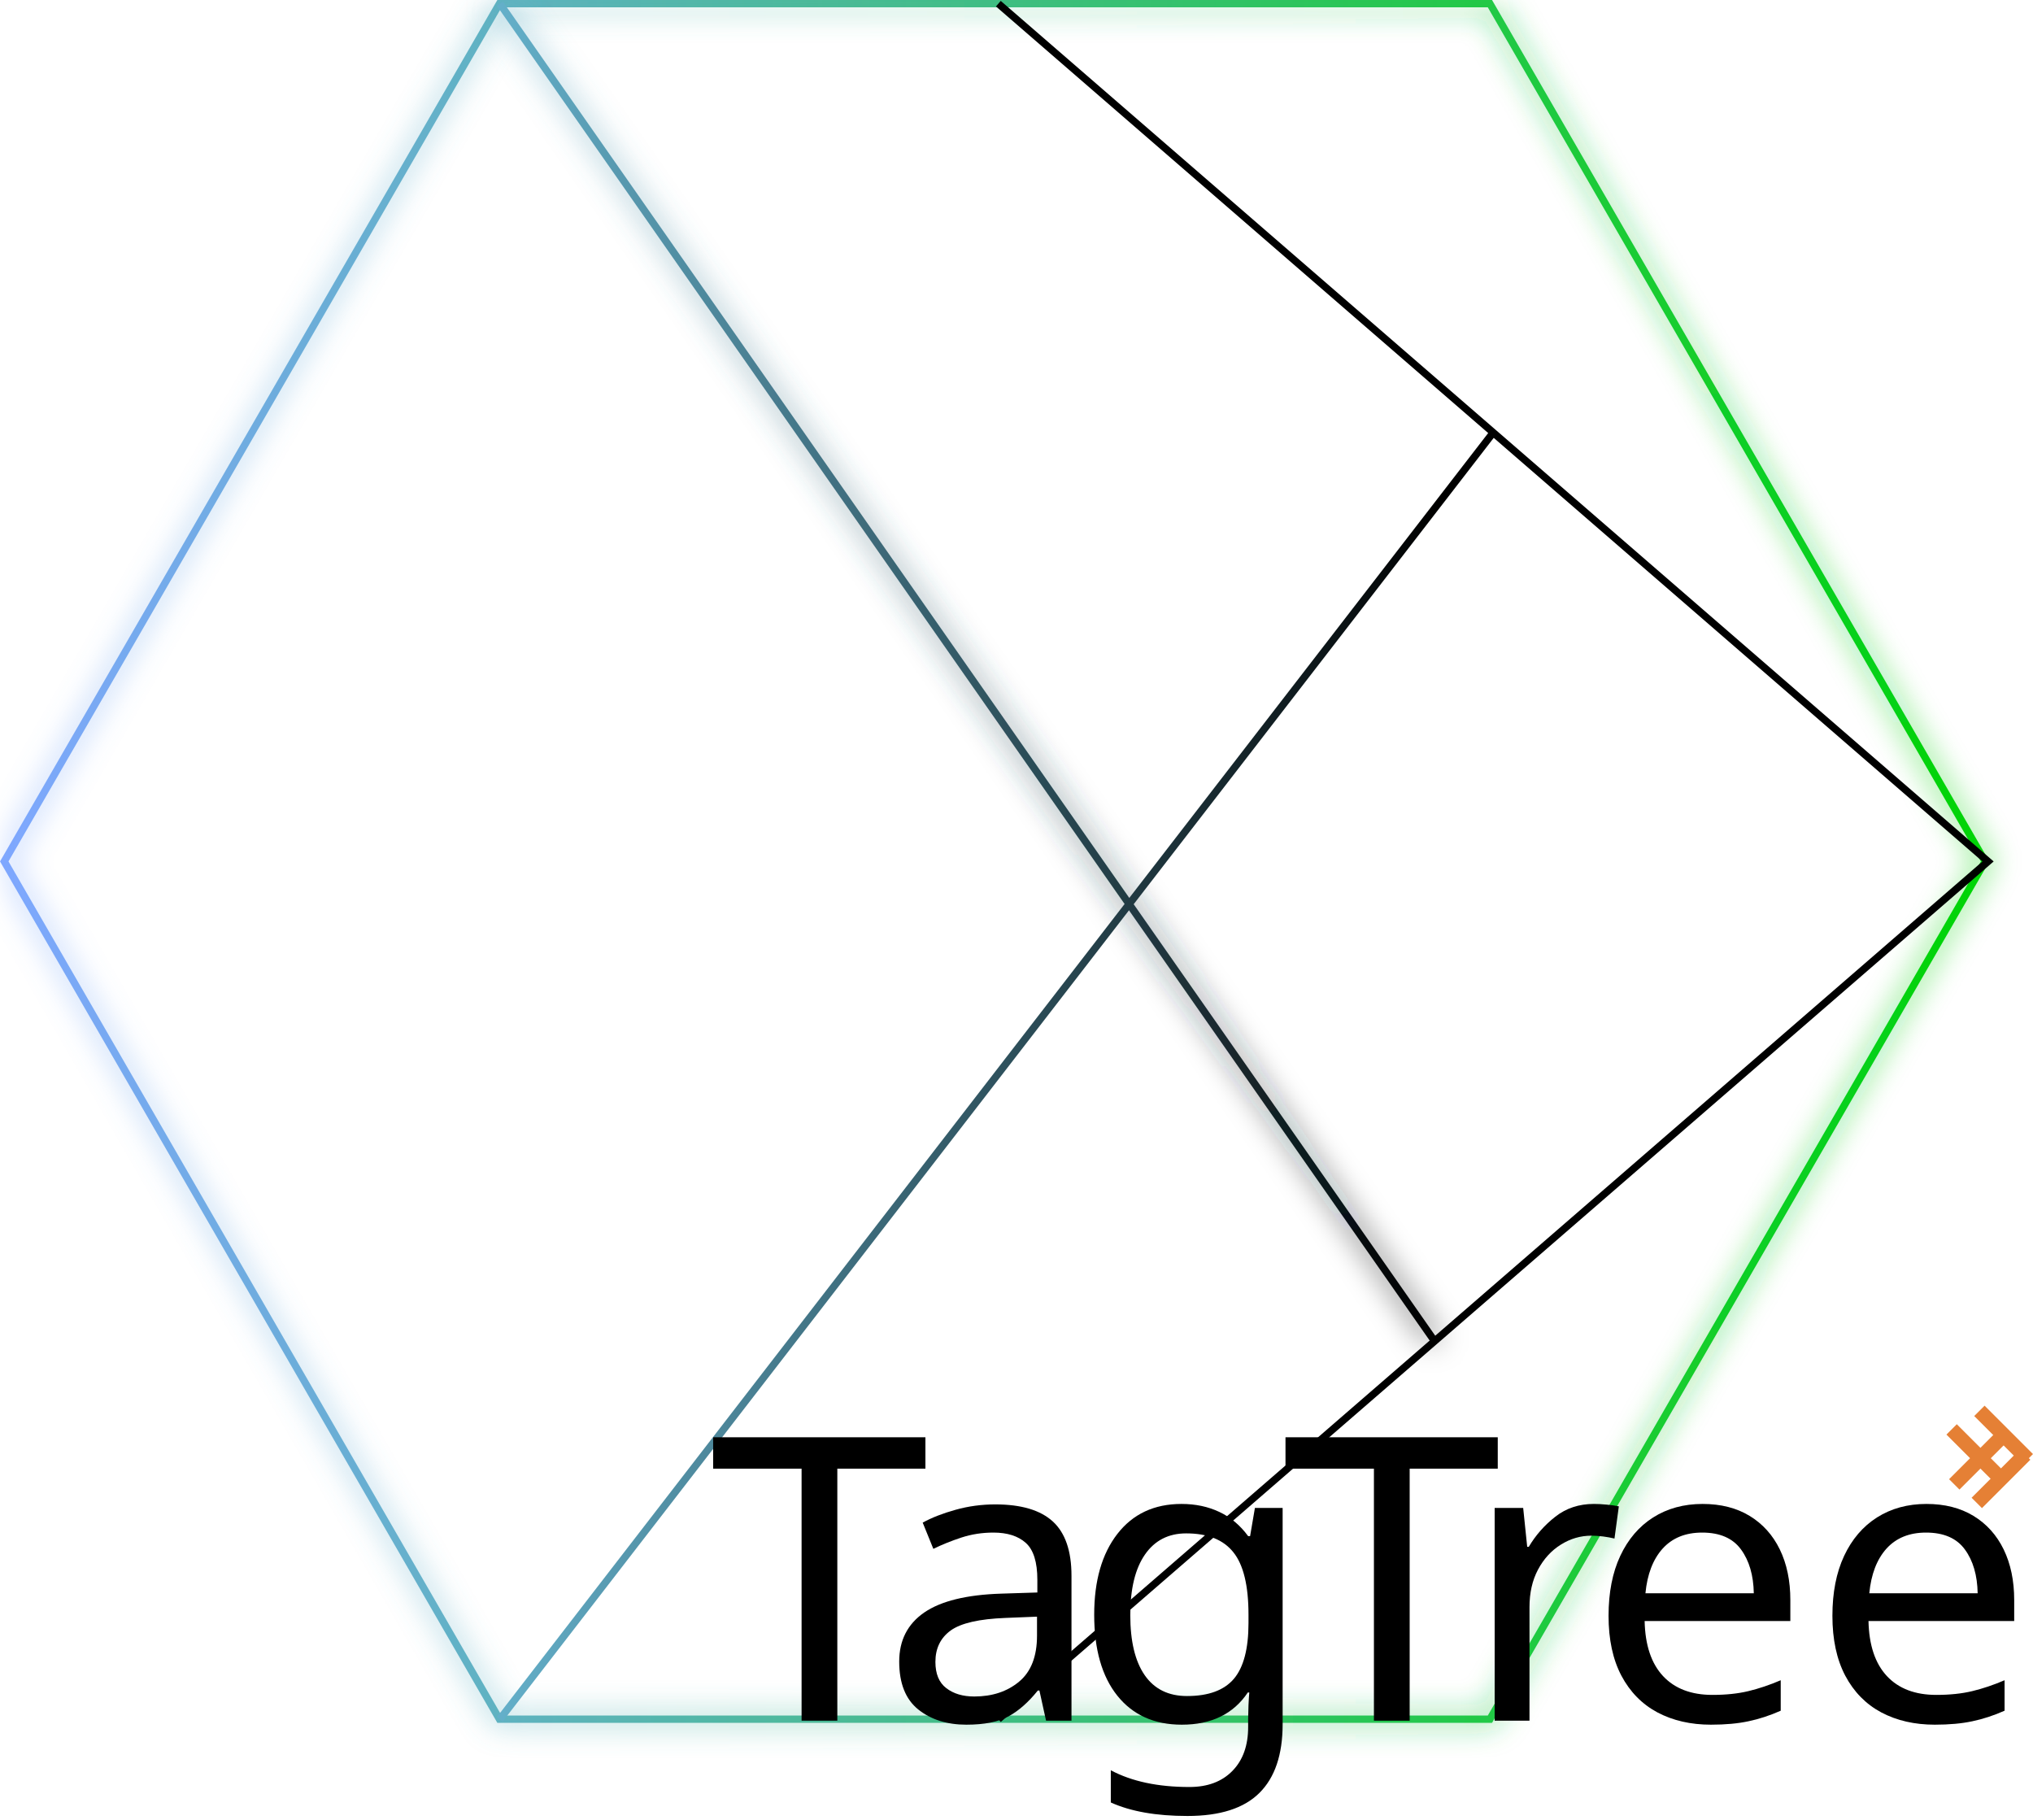
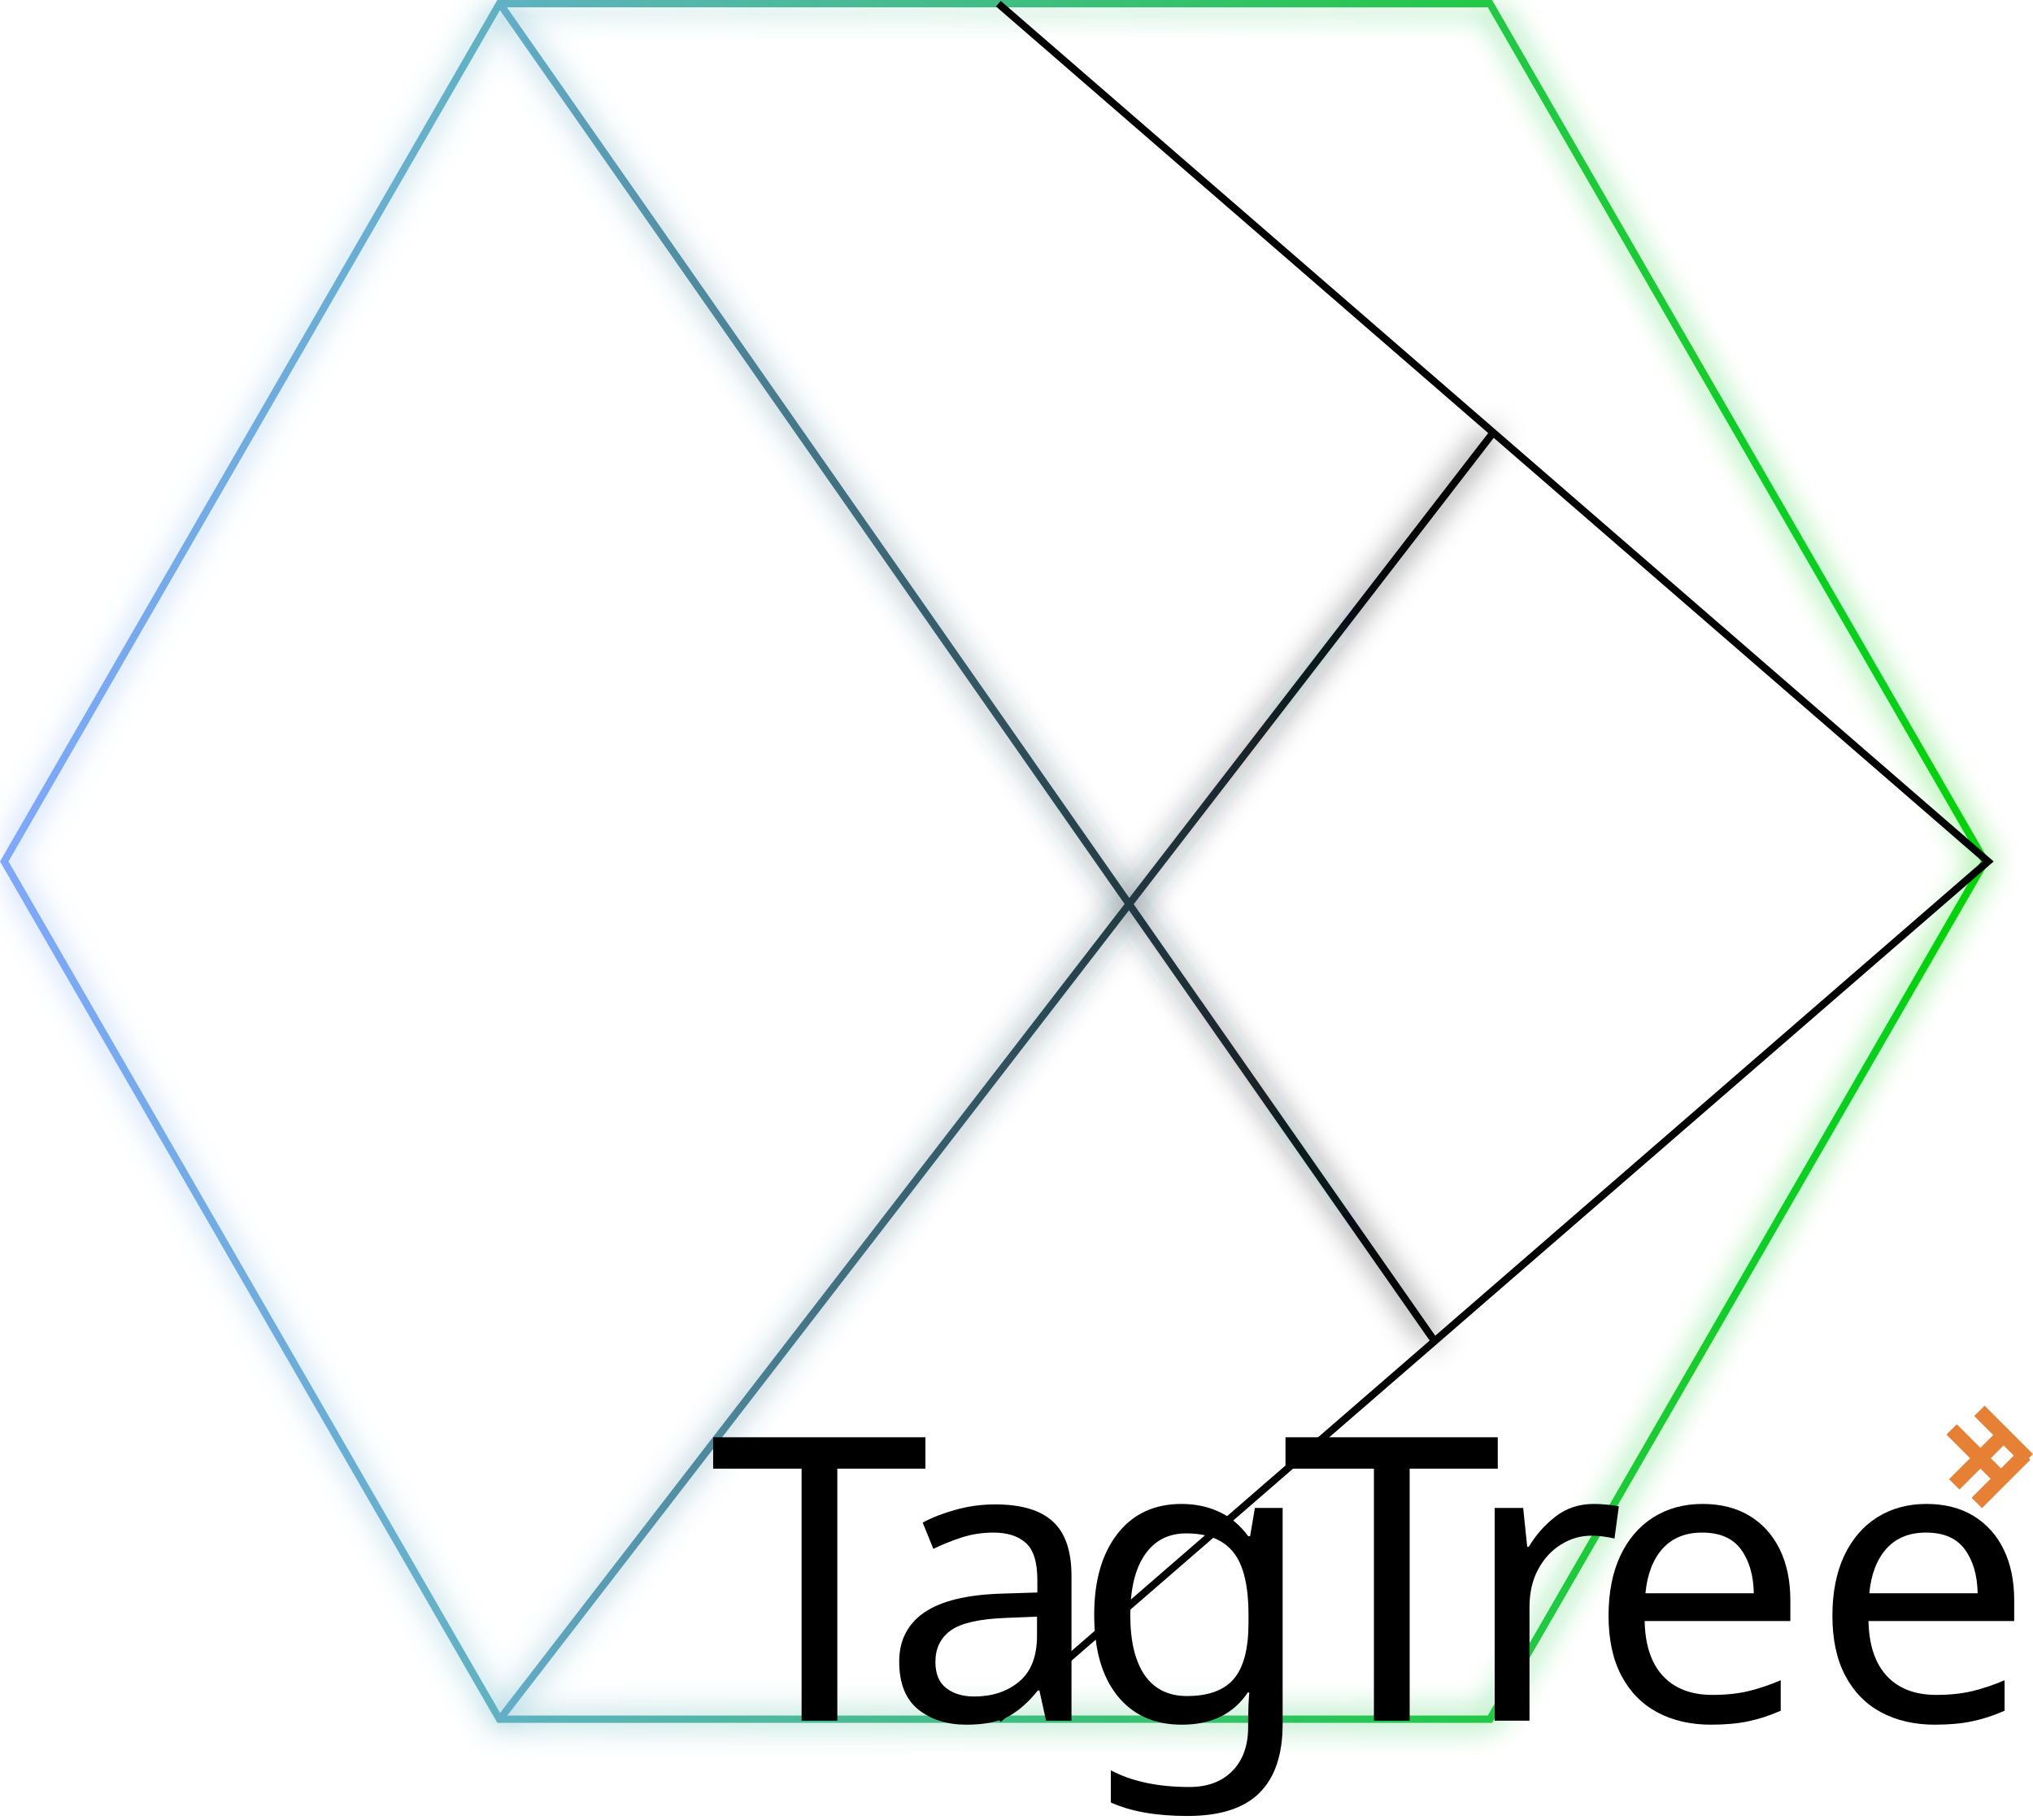
<svg xmlns="http://www.w3.org/2000/svg" viewBox="0 0 277.31 248.23">
  <defs>
    <style>
            .externalContainer, .logoDecoratorLine, .internalLeftArrow, .internalTopLine, .internalBottomLine {
                fill: none;
                stroke-miterlimit: 10;
            }

            .externalContainer {
                stroke: url(#Gr_blue_to_green);
            }

            .internalLeftArrow {
                stroke:#000;
            }

            .internalTopLine {
                stroke: url(#Gr_blue_to_black);
            }

            .internalBottomLine {
                stroke: url(#Gr_blue_to_black);
            }

            .TextTagTree {
                font-size: 54.14px;
                font-family: MyriadPro-Regular, Myriad Pro;
            }

            .TextTagTree-t {
                letter-spacing: -0.06em;
            }

            .TextTagTree-a {
                letter-spacing:0em;
            }

            .TextTagTree-g {
                letter-spacing:-0.03em;
            }

            .TextTagTree-t2 {
                letter-spacing:-0.04em;
            }

            .TextTagTree-r {
                letter-spacing:-0.01em;
            }

            .logoDecoratorLine {
                stroke: #e58035;
                stroke-width:2px;
            }

        </style>
    <linearGradient id="Gr_blue_to_green" y1="117.5" x2="271.35" y2="117.5" gradientUnits="userSpaceOnUse">
      <stop offset="0" stop-color="#7fa7ff">
        <animate attributeName="stop-color" values="#7fa7ff; #00d407; #7fa7ff" dur="2s" repeatCount="indefinite" />
      </stop>
      <stop offset="1" stop-color="#00d407">
        <animate attributeName="stop-color" values="#00d407; 7fa7ff; #00d407" dur="2s" repeatCount="indefinite" />
      </stop>
    </linearGradient>
    <linearGradient id="Gr_blue_to_black" x1="67.77" y1="91.72" x2="196.09" y2="91.72" gradientUnits="userSpaceOnUse">
      <stop offset="0" stop-color="#64b0ca">
        <animate attributeName="stop-color" values="#64b0ca; #00d407; #64b0ca" dur="2s" repeatCount="indefinite" />
      </stop>
      <stop offset="1" />
    </linearGradient>
    <filter id="blurLight">
      <feGaussianBlur in="SourceGraphic" stdDeviation="2" />
    </filter>
  </defs>
  <g id="sized">
    <g id="logo">
      <polygon class="externalContainer" id="externalContainer" points="203.23 0.5 68.13 0.5 0.58 117.5 68.13 234.5 203.23 234.5 270.78 117.5 203.23 0.5" />
      <use href="#externalContainer" filter="url(#blurLight)" />
      <polyline class="internalLeftArrow" points="136.18 234.5 203.68 176 271.18 117.5 136.18 0.5" />
      <line id="internalTopLine" class="internalTopLine" x1="68.18" y1="0.5" x2="195.68" y2="182.93" />
      <use href="#internalTopLine" filter="url(#blurLight)" />
-       <line class="internalBottomLine" x1="68.18" y1="234.5" x2="203.68" y2="59" />
+       <line id="internalBottomLine" class="internalBottomLine" x1="68.18" y1="234.5" x2="203.68" y2="59" />
      <use href="#internalBottomLine" filter="url(#blurLight)" />
    </g>
    <text class="TextTagTree" transform="translate(96.73 234.7)">
      <tspan class="TextTagTree-t">T</tspan>
      <tspan class="TextTagTree-a" x="23.44" y="0">a</tspan>
      <tspan class="TextTagTree-g" x="49.54" y="0">g</tspan>
      <tspan class="TextTagTree-t2" x="78.07" y="0">T</tspan>
      <tspan class="TextTagTree-r" x="102.54" y="0">r</tspan>
      <tspan x="119.7" y="0">ee</tspan>
    </text>
    <g id="logo_decorator" data-name="logo decorator">
      <line class="logoDecoratorLine" x1="273.3" y1="195.74" x2="266.57" y2="202.47" />
      <line class="logoDecoratorLine" x1="270" y1="192.44" x2="276.6" y2="199.04" />
      <line class="logoDecoratorLine" x1="272.94" y1="201.7" x2="266.21" y2="194.97" />
      <line class="logoDecoratorLine" x1="276.24" y1="198.4" x2="269.64" y2="205" />
    </g>
  </g>
</svg>
